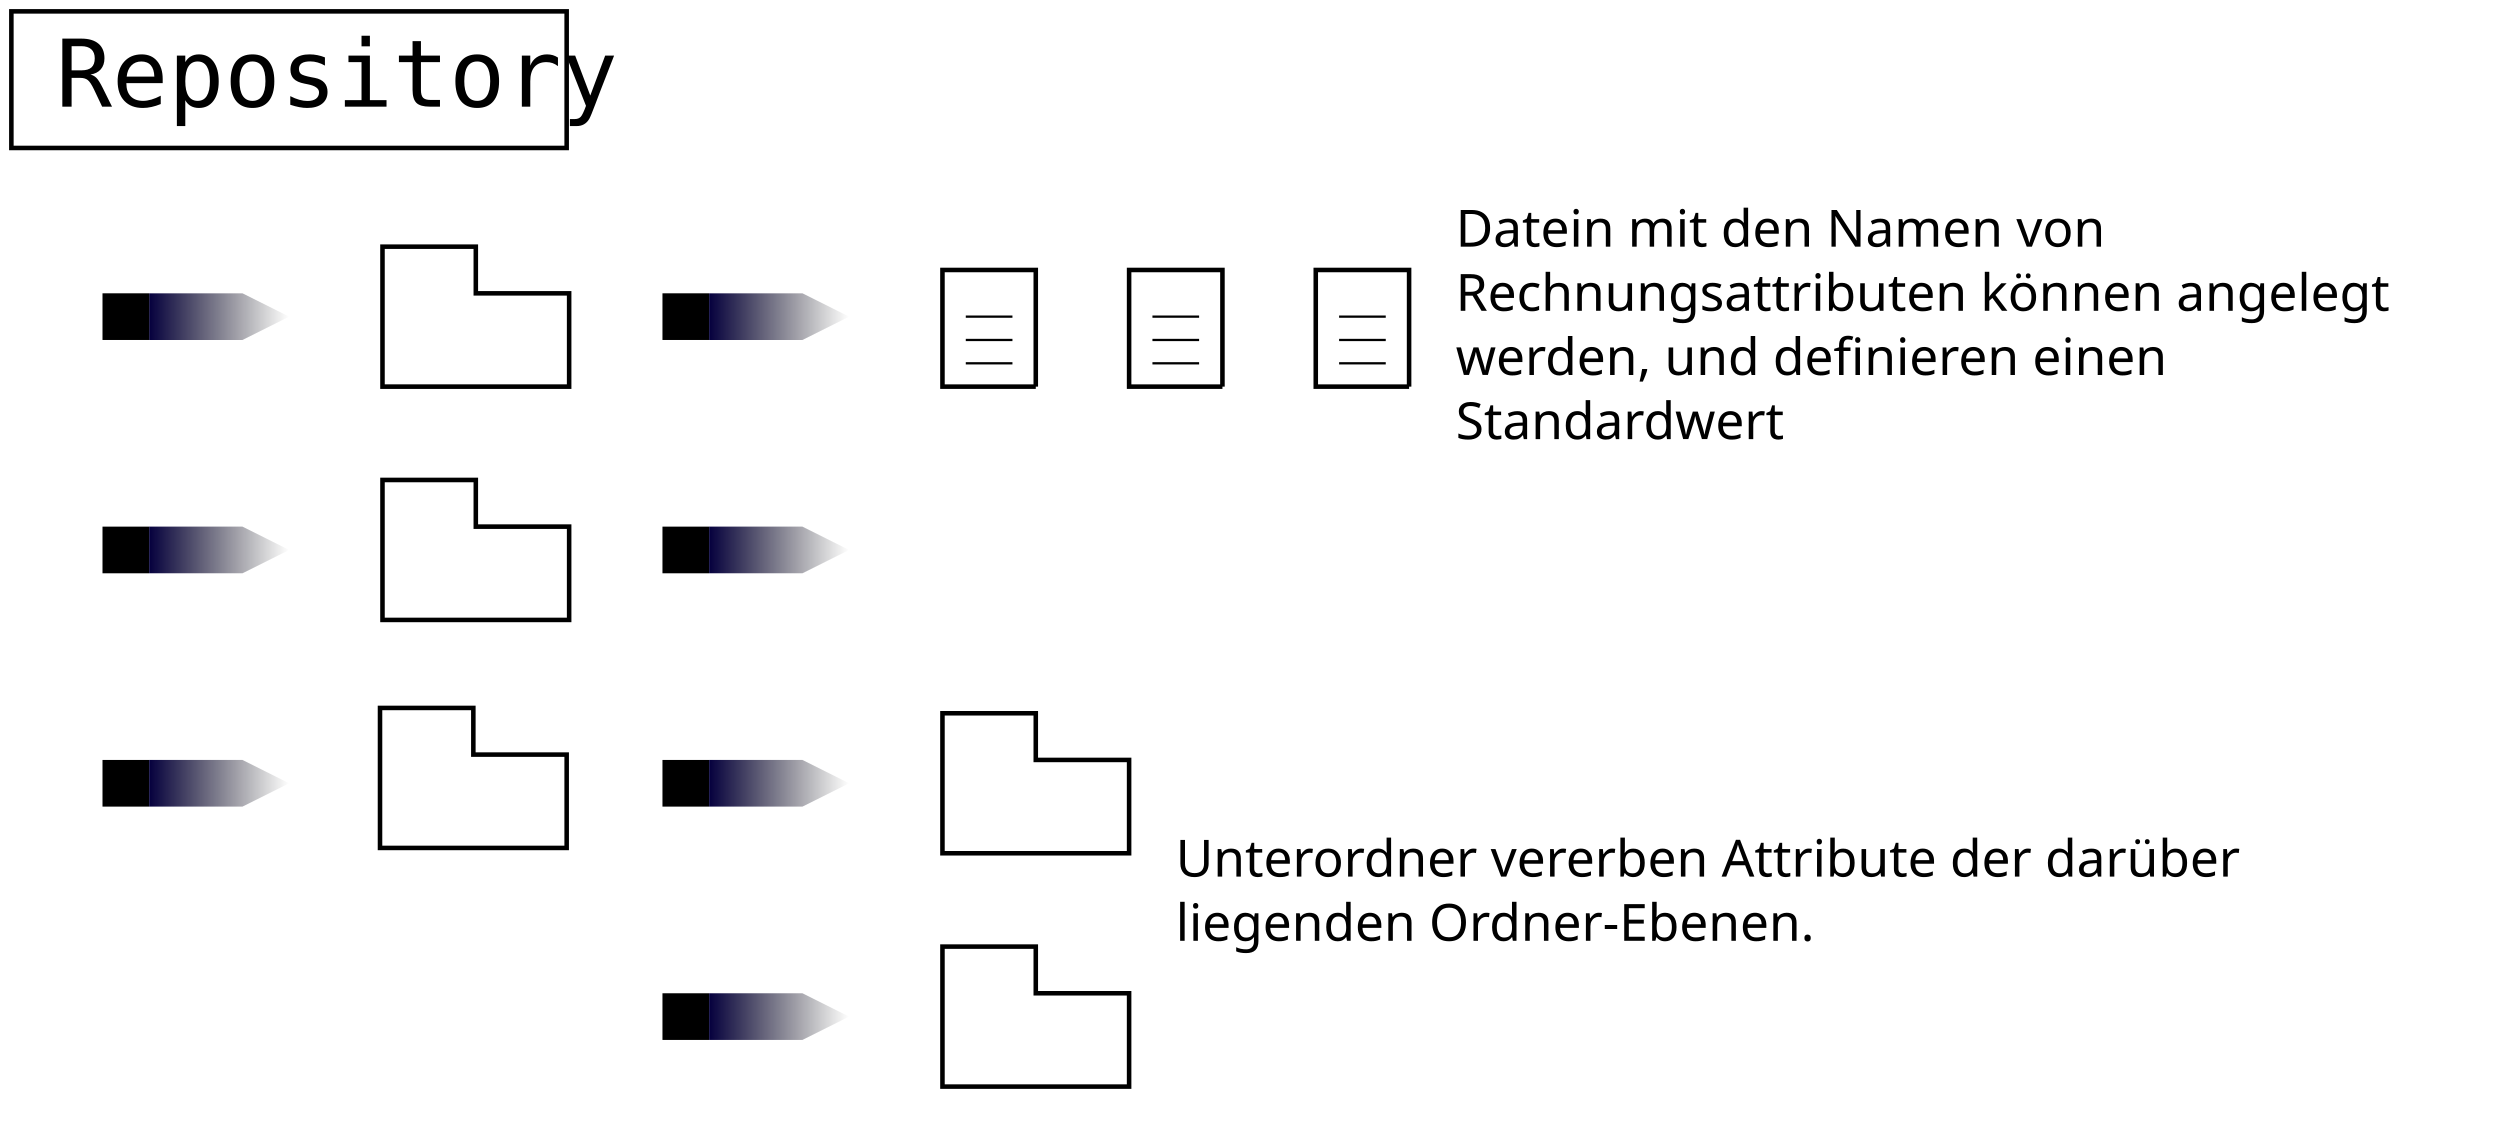
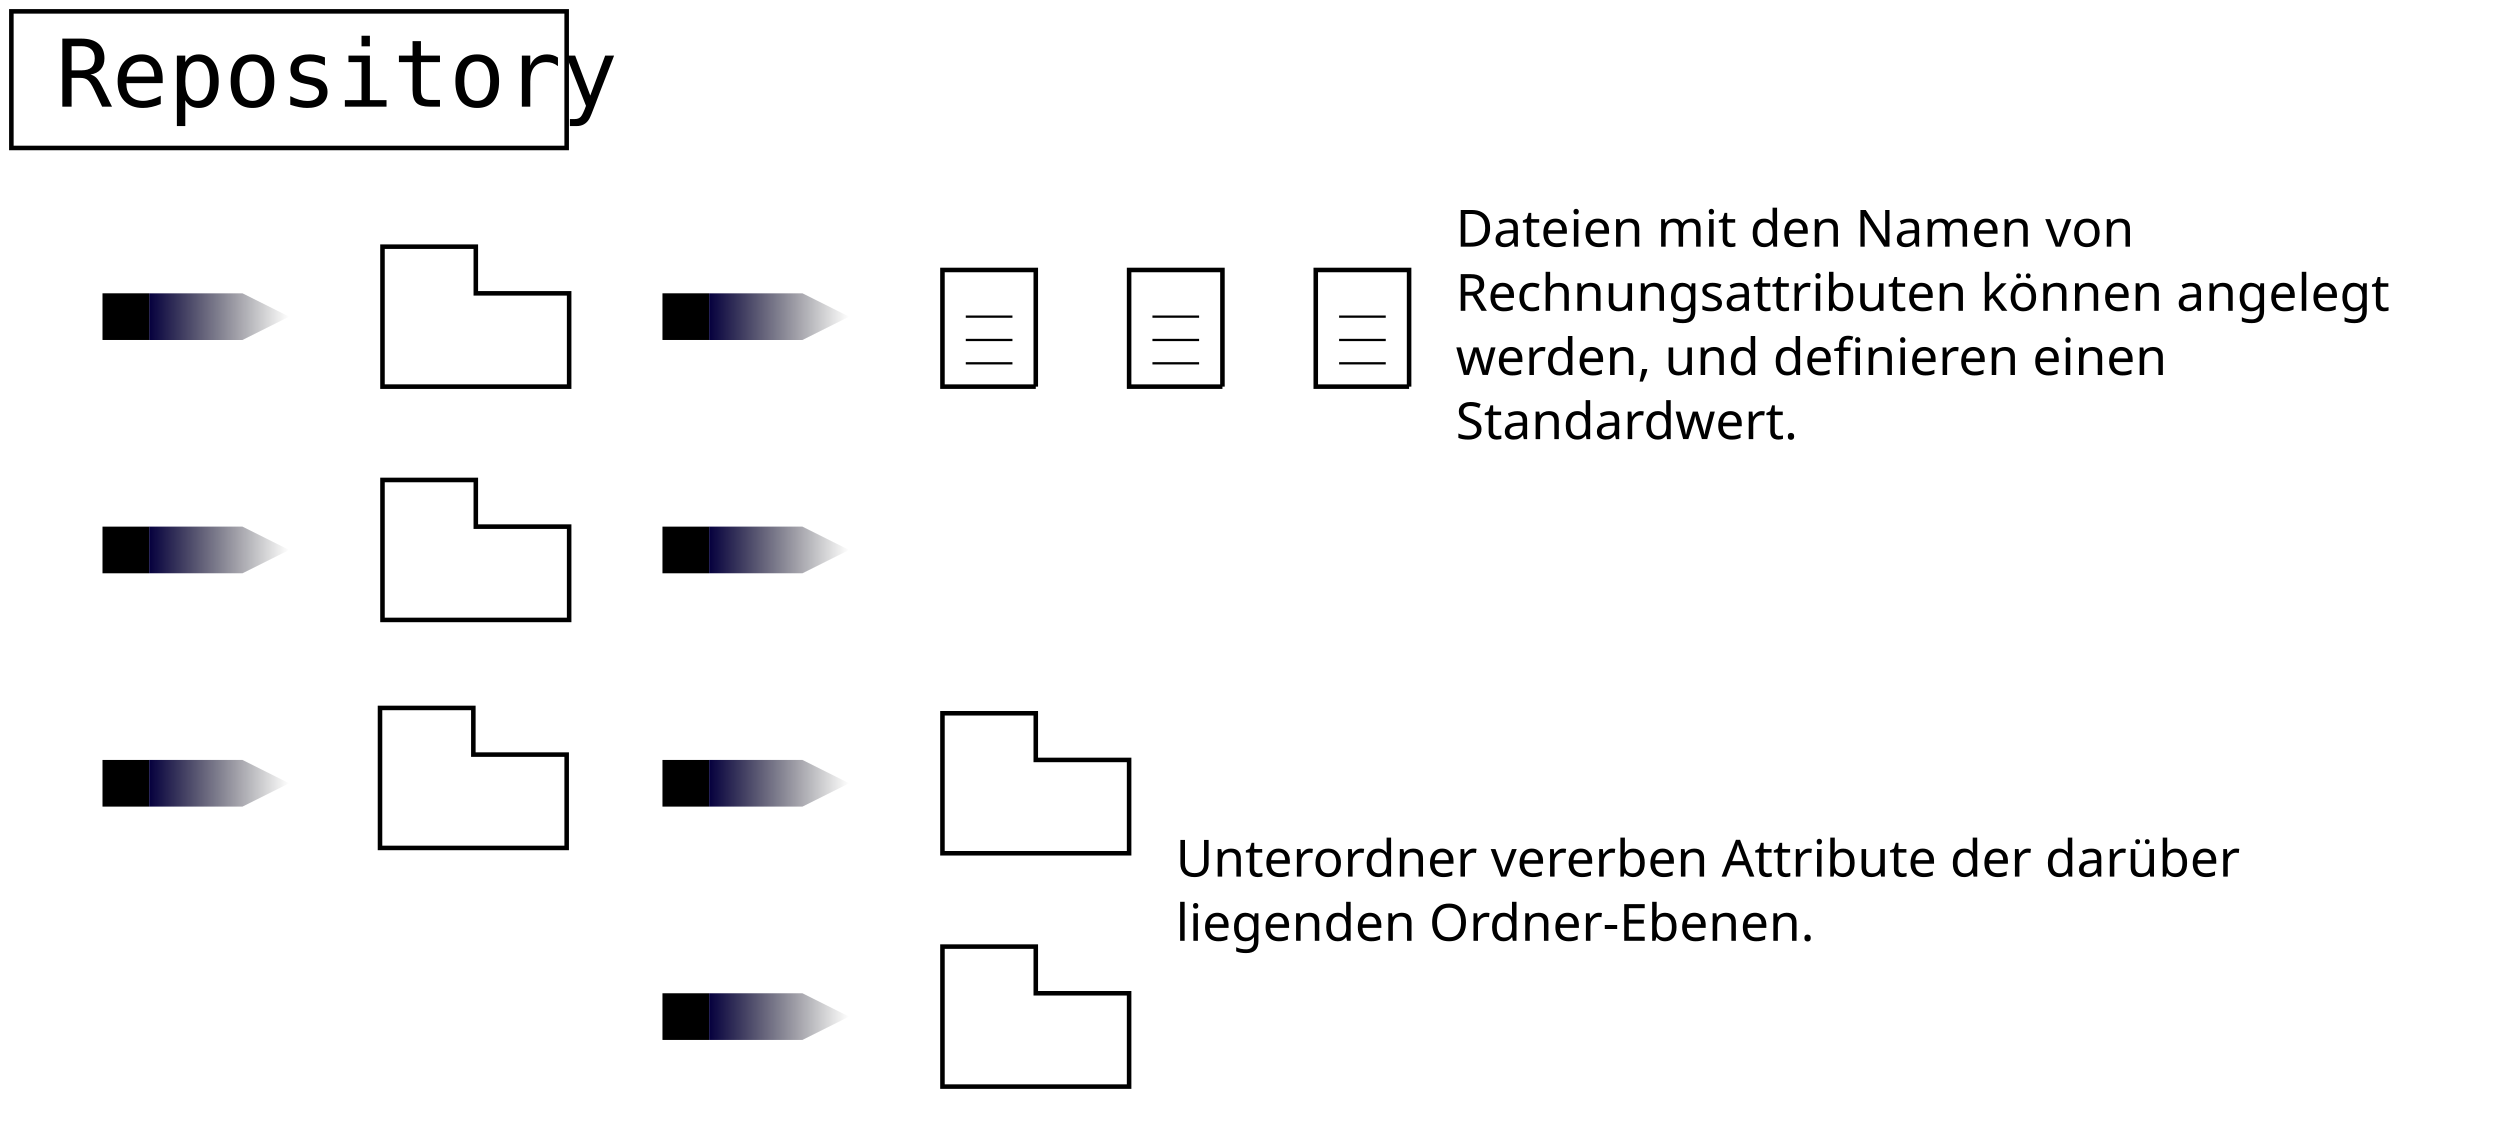
<svg xmlns="http://www.w3.org/2000/svg" xmlns:xlink="http://www.w3.org/1999/xlink" width="1100" height="500" id="svg2" version="1.1">
  <defs id="defs4">
    <linearGradient id="linearGradient3935">
      <stop id="stop3937" offset="0" style="stop-color:#05003e;stop-opacity:1;" />
      <stop id="stop3939" offset="1" style="stop-color:#000000;stop-opacity:0;" />
    </linearGradient>
    <linearGradient xlink:href="#linearGradient3935" id="linearGradient3933" x1="125" y1="57.362" x2="155" y2="57.362" gradientUnits="userSpaceOnUse" gradientTransform="matrix(2.053216,0,0,2.053216,-102.5518,-914.0803)" />
    <linearGradient xlink:href="#linearGradient3935-9" id="linearGradient3933-8" x1="125" y1="57.362" x2="155" y2="57.362" gradientUnits="userSpaceOnUse" />
    <linearGradient id="linearGradient3935-9">
      <stop id="stop3937-6" offset="0" style="stop-color:#05003e;stop-opacity:1;" />
      <stop id="stop3939-0" offset="1" style="stop-color:#000000;stop-opacity:0;" />
    </linearGradient>
    <linearGradient gradientTransform="translate(120,-714)" y2="57.362" x2="155" y1="57.362" x1="125" gradientUnits="userSpaceOnUse" id="linearGradient3956" xlink:href="#linearGradient3935-9" />
    <linearGradient gradientTransform="translate(0,50)" y2="57.362" x2="155" y1="57.362" x1="125" gradientUnits="userSpaceOnUse" id="linearGradient3956-4" xlink:href="#linearGradient3935-9-0" />
    <linearGradient id="linearGradient3935-9-0">
      <stop id="stop3937-6-9" offset="0" style="stop-color:#05003e;stop-opacity:1;" />
      <stop id="stop3939-0-4" offset="1" style="stop-color:#000000;stop-opacity:0;" />
    </linearGradient>
    <linearGradient y2="57.362" x2="155" y1="57.362" x1="125" gradientTransform="translate(120,-664)" gradientUnits="userSpaceOnUse" id="linearGradient3990" xlink:href="#linearGradient3935-9-0" />
    <linearGradient y2="57.362" x2="155" y1="57.362" x1="125" gradientTransform="translate(0,100)" gradientUnits="userSpaceOnUse" id="linearGradient3990-4" xlink:href="#linearGradient3935-9-0-6" />
    <linearGradient id="linearGradient3935-9-0-6">
      <stop id="stop3937-6-9-6" offset="0" style="stop-color:#05003e;stop-opacity:1;" />
      <stop id="stop3939-0-4-3" offset="1" style="stop-color:#000000;stop-opacity:0;" />
    </linearGradient>
    <linearGradient y2="57.362" x2="155" y1="57.362" x1="125" gradientTransform="translate(120,-614)" gradientUnits="userSpaceOnUse" id="linearGradient4024" xlink:href="#linearGradient3935-9-0-6" />
    <linearGradient y2="57.362" x2="155" y1="57.362" x1="125" gradientTransform="translate(120,-564)" gradientUnits="userSpaceOnUse" id="linearGradient4024-9" xlink:href="#linearGradient3935-9-0-6-5" />
    <linearGradient id="linearGradient3935-9-0-6-5">
      <stop id="stop3937-6-9-6-2" offset="0" style="stop-color:#05003e;stop-opacity:1;" />
      <stop id="stop3939-0-4-3-1" offset="1" style="stop-color:#000000;stop-opacity:0;" />
    </linearGradient>
    <linearGradient xlink:href="#linearGradient3935-2" id="linearGradient3933-2" x1="125" y1="57.362" x2="155" y2="57.362" gradientUnits="userSpaceOnUse" gradientTransform="translate(94,-718.9872)" />
    <linearGradient id="linearGradient3935-2">
      <stop id="stop3937-8" offset="0" style="stop-color:#05003e;stop-opacity:1;" />
      <stop id="stop3939-9" offset="1" style="stop-color:#000000;stop-opacity:0;" />
    </linearGradient>
    <linearGradient y2="57.362" x2="155" y1="57.362" x1="125" gradientTransform="matrix(2.053216,0,0,2.053216,-102.5518,-811.4195)" gradientUnits="userSpaceOnUse" id="linearGradient4191" xlink:href="#linearGradient3935-2" />
    <linearGradient xlink:href="#linearGradient3935-6" id="linearGradient3933-3" x1="125" y1="57.362" x2="155" y2="57.362" gradientUnits="userSpaceOnUse" gradientTransform="translate(94,-718.9872)" />
    <linearGradient id="linearGradient3935-6">
      <stop id="stop3937-1" offset="0" style="stop-color:#05003e;stop-opacity:1;" />
      <stop id="stop3939-2" offset="1" style="stop-color:#000000;stop-opacity:0;" />
    </linearGradient>
    <linearGradient y2="57.362" x2="155" y1="57.362" x1="125" gradientTransform="matrix(2.053216,0,0,2.053216,-102.5518,-708.7587)" gradientUnits="userSpaceOnUse" id="linearGradient4191-9" xlink:href="#linearGradient3935-6" />
    <linearGradient xlink:href="#linearGradient3935-94" id="linearGradient3933-1" x1="125" y1="57.362" x2="155" y2="57.362" gradientUnits="userSpaceOnUse" gradientTransform="translate(94,-718.9872)" />
    <linearGradient id="linearGradient3935-94">
      <stop id="stop3937-7" offset="0" style="stop-color:#05003e;stop-opacity:1;" />
      <stop id="stop3939-8" offset="1" style="stop-color:#000000;stop-opacity:0;" />
    </linearGradient>
    <linearGradient y2="57.362" x2="155" y1="57.362" x1="125" gradientTransform="translate(94,-568.9872)" gradientUnits="userSpaceOnUse" id="linearGradient4191-4" xlink:href="#linearGradient3935-94" />
    <linearGradient y2="57.362" x2="155" y1="57.362" x1="125" gradientTransform="matrix(2.053216,0,0,2.053216,143.8342,-708.7587)" gradientUnits="userSpaceOnUse" id="linearGradient4191-9-0" xlink:href="#linearGradient3935-6-6" />
    <linearGradient id="linearGradient3935-6-6">
      <stop id="stop3937-1-3" offset="0" style="stop-color:#05003e;stop-opacity:1;" />
      <stop id="stop3939-2-2" offset="1" style="stop-color:#000000;stop-opacity:0;" />
    </linearGradient>
    <linearGradient y2="57.362" x2="155" y1="57.362" x1="125" gradientTransform="matrix(2.053216,0,0,2.053222,143.8342,-606.0982)" gradientUnits="userSpaceOnUse" id="linearGradient4191-9-0-1" xlink:href="#linearGradient3935-6-6-5" />
    <linearGradient id="linearGradient3935-6-6-5">
      <stop id="stop3937-1-3-5" offset="0" style="stop-color:#05003e;stop-opacity:1;" />
      <stop id="stop3939-2-2-4" offset="1" style="stop-color:#000000;stop-opacity:0;" />
    </linearGradient>
    <linearGradient y2="57.362" x2="155" y1="57.362" x1="125" gradientTransform="matrix(2.053216,0,0,2.053216,143.8342,-914.0803)" gradientUnits="userSpaceOnUse" id="linearGradient4191-9-0-2" xlink:href="#linearGradient3935-6-6-0" />
    <linearGradient id="linearGradient3935-6-6-0">
      <stop id="stop3937-1-3-2" offset="0" style="stop-color:#05003e;stop-opacity:1;" />
      <stop id="stop3939-2-2-3" offset="1" style="stop-color:#000000;stop-opacity:0;" />
    </linearGradient>
    <linearGradient y2="57.362" x2="155" y1="57.362" x1="125" gradientTransform="matrix(2.053216,0,0,2.053216,143.8342,-811.4195)" gradientUnits="userSpaceOnUse" id="linearGradient4191-9-0-22" xlink:href="#linearGradient3935-6-6-8" />
    <linearGradient id="linearGradient3935-6-6-8">
      <stop id="stop3937-1-3-9" offset="0" style="stop-color:#05003e;stop-opacity:1;" />
      <stop id="stop3939-2-2-7" offset="1" style="stop-color:#000000;stop-opacity:0;" />
    </linearGradient>
  </defs>
  <g id="layer1" transform="translate(-88.46875,935.625)">
    <rect style="fill:none;stroke:#000000;stroke-width:2;stroke-miterlimit:4;stroke-opacity:1;stroke-dasharray:none;stroke-dashoffset:0" id="rect2989" width="244.333" height="60.104" x="93.469" y="-930.625" />
    <text xml:space="preserve" style="font-size:32.851px;font-style:normal;font-weight:normal;line-height:125%;letter-spacing:0px;word-spacing:0px;fill:#000000;fill-opacity:1;stroke:none;font-family:Inconsolata;-inkscape-font-specification:Inconsolata" x="113.036" y="-888.698" id="text3799">
      <tspan id="tspan3801" x="113.036" y="-888.698" style="font-size:41.064px">Repository</tspan>
    </text>
    <path style="fill:url(#linearGradient3933);fill-opacity:1;stroke:none" d="m 154.1,-806.569 0,20.532 41.064,0 20.532,-10.266 -20.532,-10.266 z" id="path3925" />
    <flowRoot xml:space="preserve" id="flowRoot4148" style="font-size:16px;font-style:normal;font-weight:normal;line-height:125%;letter-spacing:0px;word-spacing:0px;fill:#000000;fill-opacity:1;stroke:none;font-family:Inconsolata;-inkscape-font-specification:Inconsolata">
      <flowRegion id="flowRegion4150">
        <rect id="rect4152" width="49.817" height="17.396" x="281.507" y="101.882" />
      </flowRegion>
      <flowPara id="flowPara4154" />
    </flowRoot>
    <rect style="fill:#000000;fill-opacity:1;stroke:none" id="rect3317" width="20.532" height="20.532" x="133.568" y="-806.569" />
    <rect style="fill:#000000;fill-opacity:1;stroke:none" id="rect3317-7" width="20.532" height="20.532" x="133.568" y="-703.909" />
    <rect style="fill:#000000;fill-opacity:1;stroke:none" id="rect3317-5" width="20.532" height="20.532" x="133.568" y="-601.248" />
    <path style="fill:url(#linearGradient4191);fill-opacity:1;stroke:none" d="m 154.1,-703.909 0,20.532 41.064,0 20.532,-10.266 -20.532,-10.266 z" id="path3925-7" />
    <path style="fill:url(#linearGradient4191-9);fill-opacity:1;stroke:none" d="m 154.1,-601.248 0,20.532 41.064,0 20.532,-10.266 -20.532,-10.266 z" id="path3925-3" />
    <path style="fill:none;stroke:#000000;stroke-width:2;stroke-linecap:butt;stroke-linejoin:miter;stroke-miterlimit:4;stroke-opacity:1;stroke-dasharray:none" d="m 256.761,-765.505 82.129,0 0,-41.064 -41.064,0 0,-20.532 -41.064,0 z" id="path4262" />
    <path style="fill:none;stroke:#000000;stroke-width:2;stroke-linecap:butt;stroke-linejoin:miter;stroke-miterlimit:4;stroke-opacity:1;stroke-dasharray:none" d="m 256.761,-662.844 82.129,0 0,-41.064 -41.064,0 0,-20.532 -41.064,0 z" id="path4262-3" />
    <path style="fill:none;stroke:#000000;stroke-width:2;stroke-linecap:butt;stroke-linejoin:miter;stroke-miterlimit:4;stroke-opacity:1;stroke-dasharray:none" d="m 255.673,-562.539 82.129,0 0,-41.064 -41.064,0 0,-20.532 -41.064,0 z" id="path4262-3-6" />
    <rect style="fill:#000000;fill-opacity:1;stroke:none" id="rect3317-5-0" width="20.532" height="20.532" x="379.954" y="-601.248" />
    <path style="fill:url(#linearGradient4191-9-0);fill-opacity:1;stroke:none" d="m 400.486,-601.248 0,20.532 41.064,0 20.532,-10.266 -20.532,-10.266 z" id="path3925-3-6" />
    <rect style="fill:#000000;fill-opacity:1;stroke:none" id="rect3317-5-0-7" width="20.532" height="20.532" x="379.954" y="-498.587" />
    <path style="fill:url(#linearGradient4191-9-0-1);fill-opacity:1;stroke:none" d="m 400.486,-498.587 0,20.532 41.064,0 20.532,-10.266 -20.532,-10.266 z" id="path3925-3-6-6" />
    <path style="fill:none;stroke:#000000;stroke-width:2;stroke-linecap:butt;stroke-linejoin:miter;stroke-miterlimit:4;stroke-opacity:1;stroke-dasharray:none" d="m 503.147,-560.183 82.129,0 0,-41.064 -41.064,0 0,-20.532 -41.064,0 z" id="path4262-3-6-7" />
    <path style="fill:none;stroke:#000000;stroke-width:2;stroke-linecap:butt;stroke-linejoin:miter;stroke-miterlimit:4;stroke-opacity:1;stroke-dasharray:none" d="m 503.147,-457.523 82.129,0 0,-41.064 -41.064,0 0,-20.532 -41.064,0 z" id="path4262-3-6-7-9" />
    <rect style="fill:#000000;fill-opacity:1;stroke:none" id="rect3317-5-0-75" width="20.532" height="20.532" x="379.954" y="-806.569" />
    <path style="fill:url(#linearGradient4191-9-0-2);fill-opacity:1;stroke:none" d="m 400.486,-806.569 0,20.532 41.064,0 20.532,-10.266 -20.532,-10.266 z" id="path3925-3-6-9" />
    <rect style="fill:#000000;fill-opacity:1;stroke:none" id="rect3317-5-0-3" width="20.532" height="20.532" x="379.954" y="-703.909" />
    <path style="fill:url(#linearGradient4191-9-0-22);fill-opacity:1;stroke:none" d="m 400.486,-703.909 0,20.532 41.064,0 20.532,-10.266 -20.532,-10.266 z" id="path3925-3-6-61" />
    <path style="fill:none;stroke:#000000;stroke-width:2;stroke-linecap:butt;stroke-linejoin:miter;stroke-miterlimit:4;stroke-opacity:1;stroke-dasharray:none" d="m 544.211,-765.505 0,-51.33 -41.064,0 0,51.33 41.064,0" id="path3258" />
    <path style="fill:none;stroke:#000000;stroke-width:1px;stroke-linecap:butt;stroke-linejoin:miter;stroke-opacity:1" d="m 533.945,-796.303 -20.532,0" id="path4028" />
    <path style="fill:none;stroke:#000000;stroke-width:1px;stroke-linecap:butt;stroke-linejoin:miter;stroke-opacity:1" d="m 533.945,-786.037 -20.532,0" id="path4030" />
    <path style="fill:none;stroke:#000000;stroke-width:1px;stroke-linecap:butt;stroke-linejoin:miter;stroke-opacity:1" d="m 533.945,-775.771 -20.532,0" id="path4032" />
    <path style="fill:none;stroke:#000000;stroke-width:2;stroke-linecap:butt;stroke-linejoin:miter;stroke-miterlimit:4;stroke-opacity:1;stroke-dasharray:none" d="m 626.34,-765.505 0,-51.33 -41.064,0 0,51.33 41.064,0" id="path3258-3" />
    <path style="fill:none;stroke:#000000;stroke-width:1px;stroke-linecap:butt;stroke-linejoin:miter;stroke-opacity:1" d="m 616.074,-796.303 -20.532,0" id="path4028-1" />
    <path style="fill:none;stroke:#000000;stroke-width:1px;stroke-linecap:butt;stroke-linejoin:miter;stroke-opacity:1" d="m 616.074,-786.037 -20.532,0" id="path4030-9" />
    <path style="fill:none;stroke:#000000;stroke-width:1px;stroke-linecap:butt;stroke-linejoin:miter;stroke-opacity:1" d="m 616.074,-775.771 -20.532,0" id="path4032-4" />
    <path style="fill:none;stroke:#000000;stroke-width:2;stroke-linecap:butt;stroke-linejoin:miter;stroke-miterlimit:4;stroke-opacity:1;stroke-dasharray:none" d="m 708.469,-765.505 0,-51.33 -41.064,0 0,51.33 41.064,0" id="path3258-3-7" />
    <path style="fill:none;stroke:#000000;stroke-width:1px;stroke-linecap:butt;stroke-linejoin:miter;stroke-opacity:1" d="m 698.203,-796.303 -20.532,0" id="path4028-1-8" />
    <path style="fill:none;stroke:#000000;stroke-width:1px;stroke-linecap:butt;stroke-linejoin:miter;stroke-opacity:1" d="m 698.203,-786.037 -20.532,0" id="path4030-9-4" />
    <path style="fill:none;stroke:#000000;stroke-width:1px;stroke-linecap:butt;stroke-linejoin:miter;stroke-opacity:1" d="m 698.203,-775.771 -20.532,0" id="path4032-4-5" />
    <text xml:space="preserve" style="font-size:32.851px;font-style:normal;font-weight:normal;line-height:125%;letter-spacing:0px;word-spacing:0px;fill:#000000;fill-opacity:1;stroke:none;font-family:Inconsolata;-inkscape-font-specification:Inconsolata" x="729.001" y="-827.102" id="text3799-0">
-       <tspan id="tspan3801-3" x="729.001" y="-827.102" style="font-size:22.585px;font-style:normal;font-variant:normal;font-weight:normal;font-stretch:normal;font-family:Sans;-inkscape-font-specification:Sans">Datein mit den Namen von</tspan>
+       <tspan id="tspan3801-3" x="729.001" y="-827.102" style="font-size:22.585px;font-style:normal;font-variant:normal;font-weight:normal;font-stretch:normal;font-family:Sans;-inkscape-font-specification:Sans">Dateien mit den Namen von</tspan>
      <tspan x="729.001" y="-798.87" style="font-size:22.585px;font-style:normal;font-variant:normal;font-weight:normal;font-stretch:normal;font-family:Sans;-inkscape-font-specification:Sans" id="tspan4109">Rechnungsattributen können angelegt</tspan>
      <tspan x="729.001" y="-770.638" style="font-size:22.585px;font-style:normal;font-variant:normal;font-weight:normal;font-stretch:normal;font-family:Sans;-inkscape-font-specification:Sans" id="tspan4111">werden, und definieren einen</tspan>
-       <tspan x="729.001" y="-742.406" style="font-size:22.585px;font-style:normal;font-variant:normal;font-weight:normal;font-stretch:normal;font-family:Sans;-inkscape-font-specification:Sans" id="tspan4113">Standardwert</tspan>
+       <tspan x="729.001" y="-742.406" style="font-size:22.585px;font-style:normal;font-variant:normal;font-weight:normal;font-stretch:normal;font-family:Sans;-inkscape-font-specification:Sans" id="tspan4113">Standardwert.</tspan>
    </text>
    <text xml:space="preserve" style="font-size:32.851px;font-style:normal;font-weight:normal;line-height:125%;letter-spacing:0px;word-spacing:0px;fill:#000000;fill-opacity:1;stroke:none;font-family:Inconsolata;-inkscape-font-specification:Inconsolata" x="605.808" y="-549.917" id="text3799-0-6">
      <tspan id="tspan3801-3-1" x="605.808" y="-549.917" style="font-size:22.585px;font-style:normal;font-variant:normal;font-weight:normal;font-stretch:normal;font-family:Sans;-inkscape-font-specification:Sans">Unterordner vererben Attribute der darüber</tspan>
      <tspan x="605.808" y="-521.686" style="font-size:22.585px;font-style:normal;font-variant:normal;font-weight:normal;font-stretch:normal;font-family:Sans;-inkscape-font-specification:Sans" id="tspan4113-3">liegenden Ordner-Ebenen.</tspan>
    </text>
  </g>
</svg>
